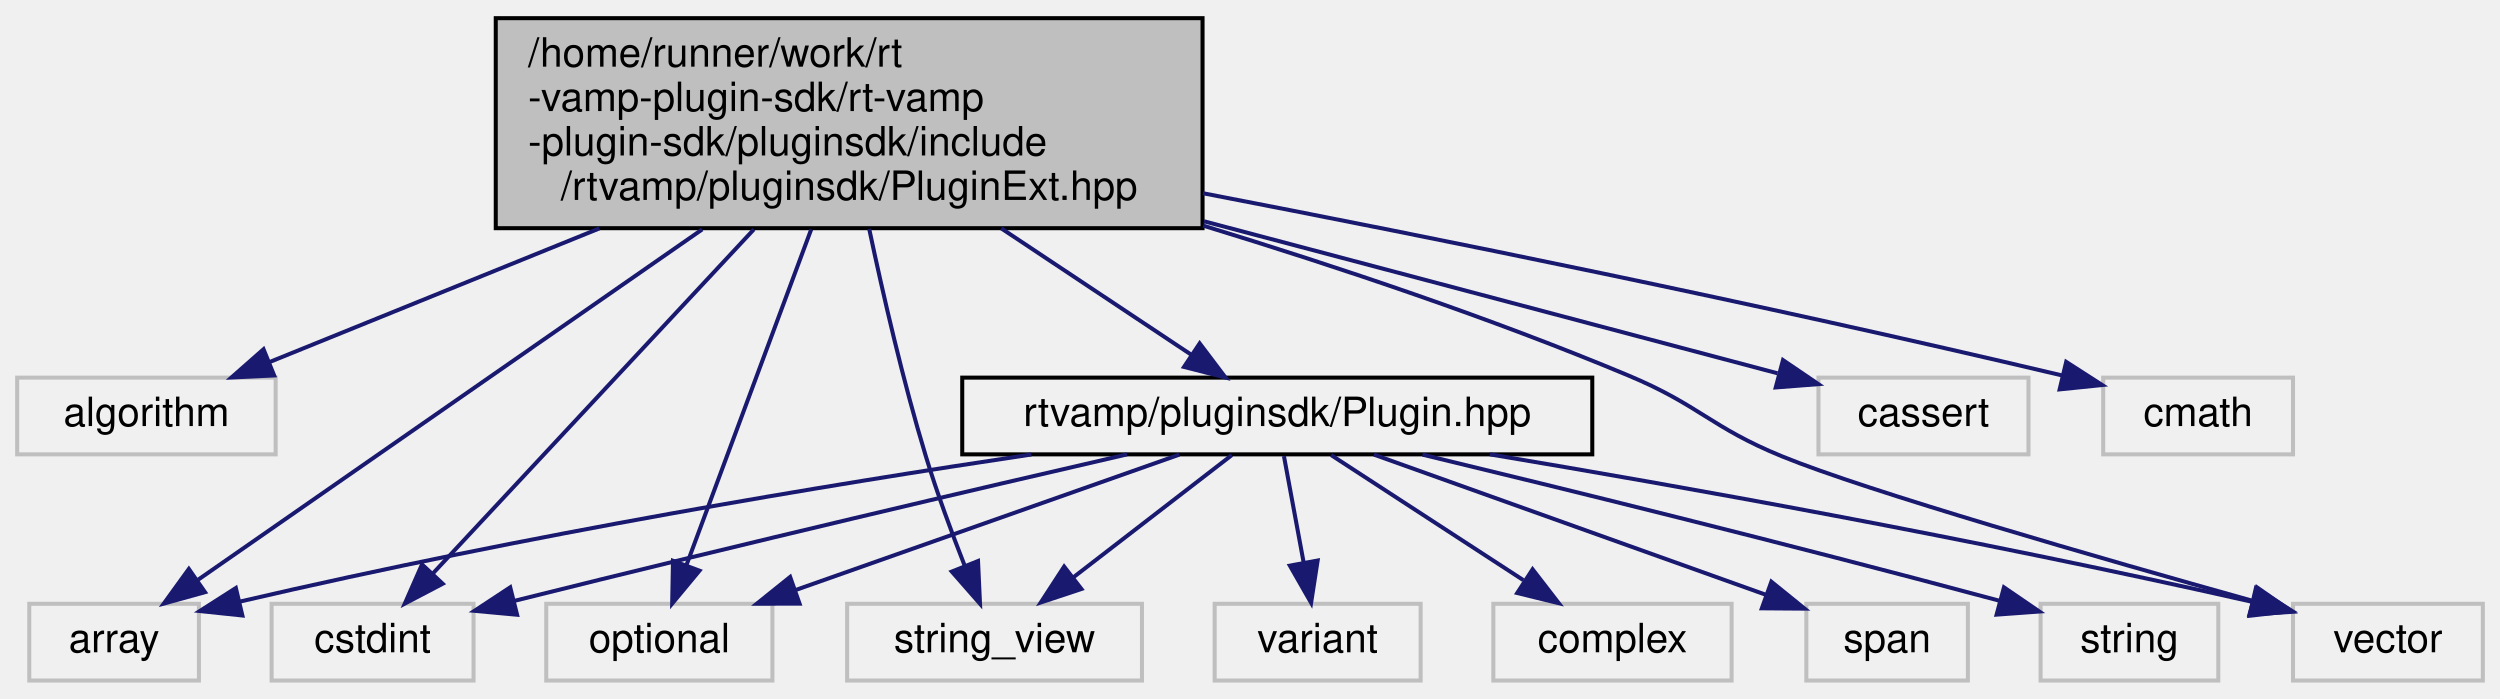
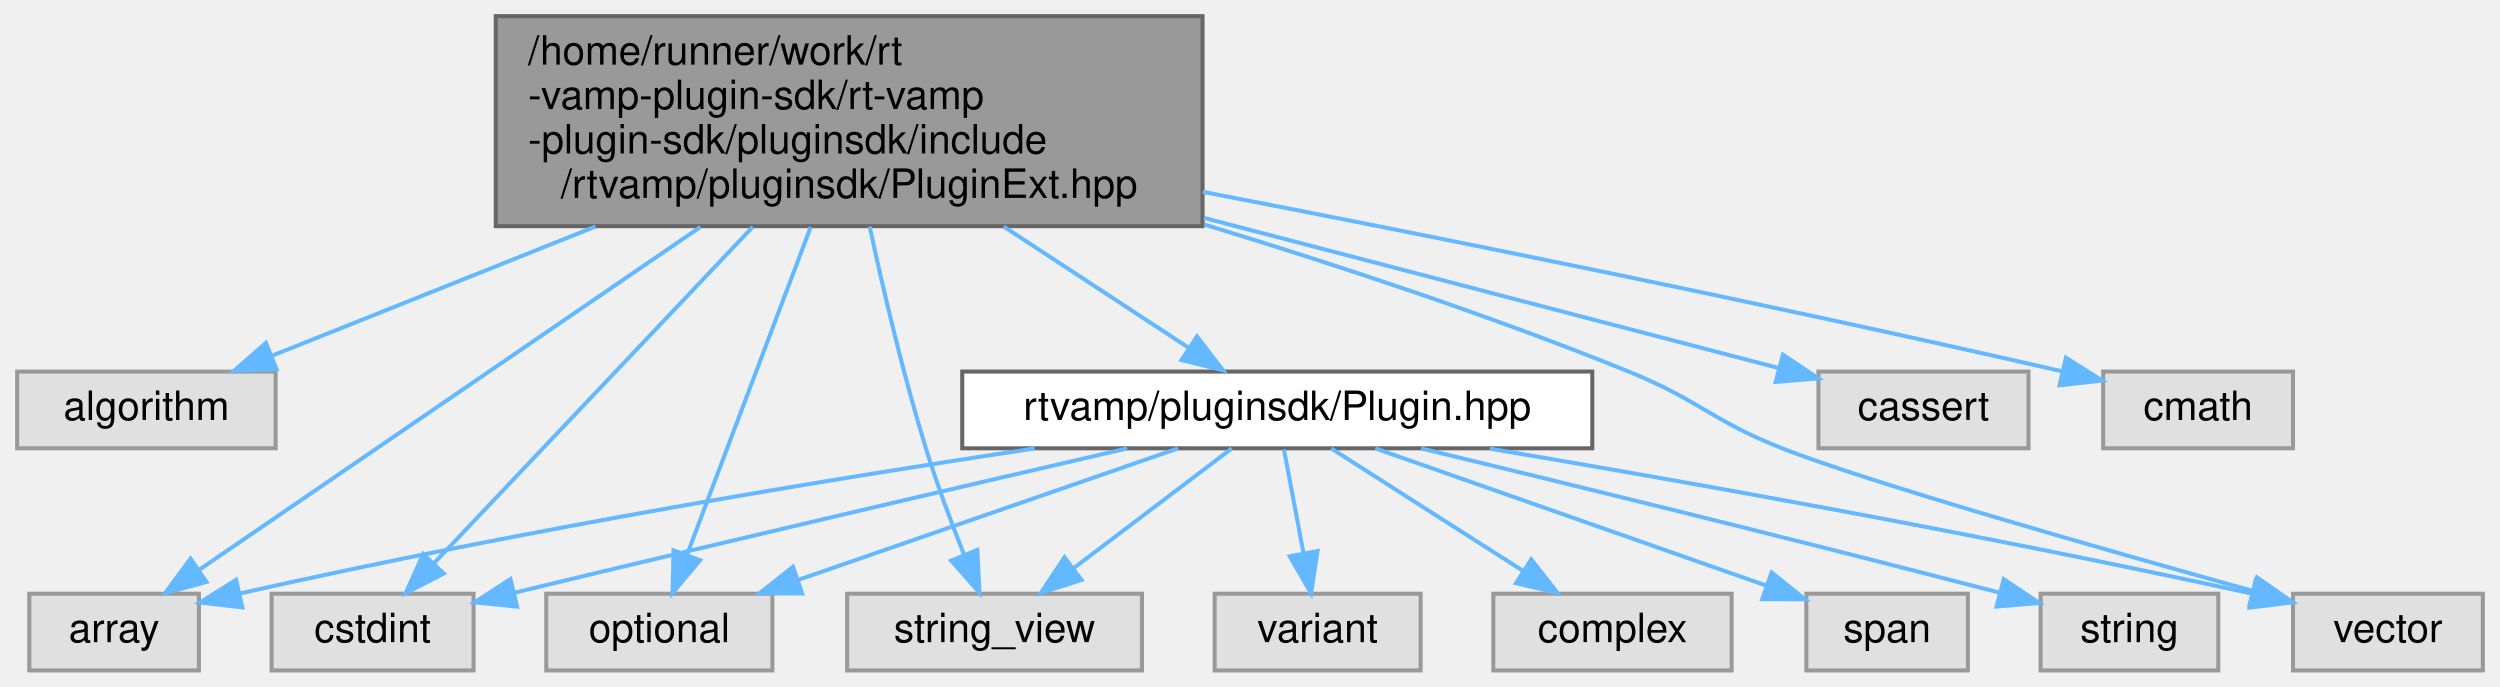
- <svg xmlns="http://www.w3.org/2000/svg" xmlns:xlink="http://www.w3.org/1999/xlink" width="619pt" height="173pt" viewBox="0.00 0.00 618.50 173.00">
-   <g id="graph0" class="graph" transform="scale(1 1) rotate(0) translate(4 169)">
-     <g id="node1" class="node">
-       <g id="a_node1">
-         <a xlink:title=" ">
-           <polygon fill="#bfbfbf" stroke="black" points="118.5,-112.5 118.5,-164.5 293.5,-164.5 293.5,-112.5 118.5,-112.5" />
-           <text text-anchor="start" x="126.5" y="-152.5" font-family="Helvetica,sans-Serif" font-size="10.00">/home/runner/work/rt</text>
-           <text text-anchor="start" x="126.5" y="-141.5" font-family="Helvetica,sans-Serif" font-size="10.00">-vamp-plugin-sdk/rt-vamp</text>
-           <text text-anchor="start" x="126.5" y="-130.5" font-family="Helvetica,sans-Serif" font-size="10.00">-plugin-sdk/pluginsdk/include</text>
-           <text text-anchor="middle" x="206" y="-119.5" font-family="Helvetica,sans-Serif" font-size="10.00">/rtvamp/pluginsdk/PluginExt.hpp</text>
-         </a>
-       </g>
-     </g>
-     <g id="node2" class="node">
-       <g id="a_node2">
-         <a xlink:title=" ">
-           <polygon fill="none" stroke="#bfbfbf" points="0,-56.5 0,-75.5 64,-75.5 64,-56.5 0,-56.5" />
-           <text text-anchor="middle" x="32" y="-63.5" font-family="Helvetica,sans-Serif" font-size="10.00">algorithm</text>
-         </a>
-       </g>
-     </g>
-     <g id="edge1" class="edge">
-       <path fill="none" stroke="midnightblue" d="M144.16,-112.45C116.43,-101.21 84.95,-88.45 62.42,-79.33" />
-       <polygon fill="midnightblue" stroke="midnightblue" points="63.63,-76.04 53.05,-75.53 61,-82.53 63.63,-76.04" />
-     </g>
-     <g id="node3" class="node">
-       <g id="a_node3">
-         <a xlink:title=" ">
-           <polygon fill="none" stroke="#bfbfbf" points="3,-0.5 3,-19.5 45,-19.5 45,-0.5 3,-0.5" />
-           <text text-anchor="middle" x="24" y="-7.5" font-family="Helvetica,sans-Serif" font-size="10.00">array</text>
-         </a>
-       </g>
-     </g>
-     <g id="edge2" class="edge">
-       <path fill="none" stroke="midnightblue" d="M169.61,-112.2C132.19,-86.2 75.23,-46.61 44.83,-25.48" />
-       <polygon fill="midnightblue" stroke="midnightblue" points="46.51,-22.38 36.3,-19.55 42.51,-28.13 46.51,-22.38" />
-     </g>
-     <g id="node4" class="node">
-       <g id="a_node4">
-         <a xlink:title=" ">
-           <polygon fill="none" stroke="#bfbfbf" points="446,-56.5 446,-75.5 498,-75.5 498,-56.5 446,-56.5" />
-           <text text-anchor="middle" x="472" y="-63.5" font-family="Helvetica,sans-Serif" font-size="10.00">cassert</text>
-         </a>
-       </g>
-     </g>
-     <g id="edge3" class="edge">
-       <path fill="none" stroke="midnightblue" d="M293.84,-114.22C342.18,-101.41 399.56,-86.2 435.87,-76.57" />
-       <polygon fill="midnightblue" stroke="midnightblue" points="437.22,-79.84 445.98,-73.89 435.42,-73.07 437.22,-79.84" />
-     </g>
-     <g id="node5" class="node">
-       <g id="a_node5">
-         <a xlink:title=" ">
-           <polygon fill="none" stroke="#bfbfbf" points="516.5,-56.5 516.5,-75.5 563.5,-75.5 563.5,-56.5 516.5,-56.5" />
-           <text text-anchor="middle" x="540" y="-63.5" font-family="Helvetica,sans-Serif" font-size="10.00">cmath</text>
-         </a>
-       </g>
-     </g>
-     <g id="edge4" class="edge">
-       <path fill="none" stroke="midnightblue" d="M293.59,-121.16C351.35,-110.01 428.86,-94.37 506.32,-76.04" />
-       <polygon fill="midnightblue" stroke="midnightblue" points="507.34,-79.4 516.25,-73.67 505.72,-72.59 507.34,-79.4" />
-     </g>
-     <g id="node6" class="node">
-       <g id="a_node6">
-         <a xlink:title=" ">
-           <polygon fill="none" stroke="#bfbfbf" points="63,-0.5 63,-19.5 113,-19.5 113,-0.5 63,-0.5" />
-           <text text-anchor="middle" x="88" y="-7.5" font-family="Helvetica,sans-Serif" font-size="10.00">cstdint</text>
-         </a>
-       </g>
-     </g>
-     <g id="edge5" class="edge">
-       <path fill="none" stroke="midnightblue" d="M182.4,-112.2C158.67,-86.76 122.8,-48.31 102.8,-26.87" />
-       <polygon fill="midnightblue" stroke="midnightblue" points="105.36,-24.47 95.98,-19.55 100.24,-29.25 105.36,-24.47" />
-     </g>
-     <g id="node7" class="node">
-       <g id="a_node7">
-         <a xlink:title=" ">
-           <polygon fill="none" stroke="#bfbfbf" points="131,-0.5 131,-19.5 187,-19.5 187,-0.5 131,-0.5" />
-           <text text-anchor="middle" x="159" y="-7.5" font-family="Helvetica,sans-Serif" font-size="10.00">optional</text>
-         </a>
-       </g>
-     </g>
-     <g id="edge6" class="edge">
-       <path fill="none" stroke="midnightblue" d="M196.6,-112.2C187.48,-87.66 173.86,-51 165.76,-29.2" />
-       <polygon fill="midnightblue" stroke="midnightblue" points="168.94,-27.7 162.18,-19.55 162.38,-30.14 168.94,-27.7" />
-     </g>
-     <g id="node8" class="node">
-       <g id="a_node8">
-         <a xlink:title=" ">
-           <polygon fill="none" stroke="#bfbfbf" points="205.5,-0.5 205.5,-19.5 278.5,-19.5 278.5,-0.5 205.5,-0.5" />
-           <text text-anchor="middle" x="242" y="-7.5" font-family="Helvetica,sans-Serif" font-size="10.00">string_view</text>
-         </a>
-       </g>
-     </g>
-     <g id="edge7" class="edge">
-       <path fill="none" stroke="midnightblue" d="M210.97,-112.3C214.4,-96.08 219.34,-74.63 225,-56 227.77,-46.9 231.44,-36.99 234.66,-28.79" />
-       <polygon fill="midnightblue" stroke="midnightblue" points="237.91,-30.09 238.4,-19.51 231.41,-27.48 237.91,-30.09" />
-     </g>
-     <g id="node9" class="node">
-       <g id="a_node9">
-         <a xlink:title=" ">
-           <polygon fill="none" stroke="#bfbfbf" points="563.5,-0.5 563.5,-19.5 610.5,-19.5 610.5,-0.5 563.5,-0.5" />
-           <text text-anchor="middle" x="587" y="-7.5" font-family="Helvetica,sans-Serif" font-size="10.00">vector</text>
-         </a>
-       </g>
-     </g>
-     <g id="edge8" class="edge">
-       <path fill="none" stroke="midnightblue" d="M293.64,-113.14C327.09,-102.92 365.26,-90.12 399,-76 416.6,-68.63 419.33,-63.22 437,-56 458.11,-47.37 515.95,-30.73 553.33,-20.28" />
-       <polygon fill="midnightblue" stroke="midnightblue" points="554.58,-23.57 563.28,-17.51 552.71,-16.82 554.58,-23.57" />
-     </g>
-     <g id="node10" class="node">
-       <g id="a_node10">
+ <svg xmlns="http://www.w3.org/2000/svg" xmlns:xlink="http://www.w3.org/1999/xlink" width="619pt" height="170pt" viewBox="0.00 0.00 618.50 170.00">
+   <g id="graph0" class="graph" transform="scale(1 1) rotate(0) translate(4 166)">
+     <g id="Node000001" class="node">
+       <g id="a_Node000001">
+         <a xlink:title=" ">
+           <polygon fill="#999999" stroke="#666666" points="293.5,-162 118.5,-162 118.5,-110 293.5,-110 293.5,-162" />
+           <text text-anchor="start" x="126.5" y="-150" font-family="Helvetica,sans-Serif" font-size="10.00">/home/runner/work/rt</text>
+           <text text-anchor="start" x="126.5" y="-139" font-family="Helvetica,sans-Serif" font-size="10.00">-vamp-plugin-sdk/rt-vamp</text>
+           <text text-anchor="start" x="126.5" y="-128" font-family="Helvetica,sans-Serif" font-size="10.00">-plugin-sdk/pluginsdk/include</text>
+           <text text-anchor="middle" x="206" y="-117" font-family="Helvetica,sans-Serif" font-size="10.00">/rtvamp/pluginsdk/PluginExt.hpp</text>
+         </a>
+       </g>
+     </g>
+     <g id="Node000002" class="node">
+       <g id="a_Node000002">
+         <a xlink:title=" ">
+           <polygon fill="#e0e0e0" stroke="#999999" points="64,-74 0,-74 0,-55 64,-55 64,-74" />
+           <text text-anchor="middle" x="32" y="-62" font-family="Helvetica,sans-Serif" font-size="10.00">algorithm</text>
+         </a>
+       </g>
+     </g>
+     <g id="edge1_Node000001_Node000002" class="edge">
+       <g id="a_edge1_Node000001_Node000002">
+         <a xlink:title=" ">
+           <path fill="none" stroke="#63b8ff" d="M143.18,-109.91C116,-99.05 85.4,-86.83 63.19,-77.96" />
+           <polygon fill="#63b8ff" stroke="#63b8ff" points="64.2,-74.59 53.62,-74.14 61.61,-81.1 64.2,-74.59" />
+         </a>
+       </g>
+     </g>
+     <g id="Node000003" class="node">
+       <g id="a_Node000003">
+         <a xlink:title=" ">
+           <polygon fill="#e0e0e0" stroke="#999999" points="45,-19 3,-19 3,0 45,0 45,-19" />
+           <text text-anchor="middle" x="24" y="-7" font-family="Helvetica,sans-Serif" font-size="10.00">array</text>
+         </a>
+       </g>
+     </g>
+     <g id="edge2_Node000001_Node000003" class="edge">
+       <g id="a_edge2_Node000001_Node000003">
+         <a xlink:title=" ">
+           <path fill="none" stroke="#63b8ff" d="M169.17,-109.81C131.89,-84.31 75.55,-45.76 45.18,-24.99" />
+           <polygon fill="#63b8ff" stroke="#63b8ff" points="46.87,-21.91 36.64,-19.15 42.92,-27.68 46.87,-21.91" />
+         </a>
+       </g>
+     </g>
+     <g id="Node000004" class="node">
+       <g id="a_Node000004">
+         <a xlink:title=" ">
+           <polygon fill="#e0e0e0" stroke="#999999" points="498,-74 446,-74 446,-55 498,-55 498,-74" />
+           <text text-anchor="middle" x="472" y="-62" font-family="Helvetica,sans-Serif" font-size="10.00">cassert</text>
+         </a>
+       </g>
+     </g>
+     <g id="edge3_Node000001_Node000004" class="edge">
+       <g id="a_edge3_Node000001_Node000004">
+         <a xlink:title=" ">
+           <path fill="none" stroke="#63b8ff" d="M293.84,-112.05C342.18,-99.42 399.56,-84.43 435.87,-74.94" />
+           <polygon fill="#63b8ff" stroke="#63b8ff" points="437.19,-78.21 445.98,-72.3 435.42,-71.44 437.19,-78.21" />
+         </a>
+       </g>
+     </g>
+     <g id="Node000005" class="node">
+       <g id="a_Node000005">
+         <a xlink:title=" ">
+           <polygon fill="#e0e0e0" stroke="#999999" points="563.5,-74 516.5,-74 516.5,-55 563.5,-55 563.5,-74" />
+           <text text-anchor="middle" x="540" y="-62" font-family="Helvetica,sans-Serif" font-size="10.00">cmath</text>
+         </a>
+       </g>
+     </g>
+     <g id="edge4_Node000001_Node000005" class="edge">
+       <g id="a_edge4_Node000001_Node000005">
+         <a xlink:title=" ">
+           <path fill="none" stroke="#63b8ff" d="M293.52,-118.51C351.25,-107.35 428.76,-91.8 506.3,-74.06" />
+           <polygon fill="#63b8ff" stroke="#63b8ff" points="507.28,-77.43 516.24,-71.78 505.71,-70.61 507.28,-77.43" />
+         </a>
+       </g>
+     </g>
+     <g id="Node000006" class="node">
+       <g id="a_Node000006">
+         <a xlink:title=" ">
+           <polygon fill="#e0e0e0" stroke="#999999" points="113,-19 63,-19 63,0 113,0 113,-19" />
+           <text text-anchor="middle" x="88" y="-7" font-family="Helvetica,sans-Serif" font-size="10.00">cstdint</text>
+         </a>
+       </g>
+     </g>
+     <g id="edge5_Node000001_Node000006" class="edge">
+       <g id="a_edge5_Node000001_Node000006">
+         <a xlink:title=" ">
+           <path fill="none" stroke="#63b8ff" d="M182.12,-109.81C158.58,-84.97 123.3,-47.75 103.3,-26.64" />
+           <polygon fill="#63b8ff" stroke="#63b8ff" points="105.62,-24 96.2,-19.15 100.54,-28.82 105.62,-24" />
+         </a>
+       </g>
+     </g>
+     <g id="Node000007" class="node">
+       <g id="a_Node000007">
+         <a xlink:title=" ">
+           <polygon fill="#e0e0e0" stroke="#999999" points="187,-19 131,-19 131,0 187,0 187,-19" />
+           <text text-anchor="middle" x="159" y="-7" font-family="Helvetica,sans-Serif" font-size="10.00">optional</text>
+         </a>
+       </g>
+     </g>
+     <g id="edge6_Node000001_Node000007" class="edge">
+       <g id="a_edge6_Node000001_Node000007">
+         <a xlink:title=" ">
+           <path fill="none" stroke="#63b8ff" d="M196.49,-109.81C187.4,-85.74 173.93,-50.04 165.85,-28.65" />
+           <polygon fill="#63b8ff" stroke="#63b8ff" points="169.07,-27.27 162.27,-19.15 162.52,-29.74 169.07,-27.27" />
+         </a>
+       </g>
+     </g>
+     <g id="Node000008" class="node">
+       <g id="a_Node000008">
+         <a xlink:title=" ">
+           <polygon fill="#e0e0e0" stroke="#999999" points="278.5,-19 205.5,-19 205.5,0 278.5,0 278.5,-19" />
+           <text text-anchor="middle" x="242" y="-7" font-family="Helvetica,sans-Serif" font-size="10.00">string_view</text>
+         </a>
+       </g>
+     </g>
+     <g id="edge7_Node000001_Node000008" class="edge">
+       <g id="a_edge7_Node000001_Node000008">
+         <a xlink:title=" ">
+           <path fill="none" stroke="#63b8ff" d="M211.07,-109.91C214.5,-94.03 219.41,-73.14 225,-55 227.71,-46.21 231.28,-36.65 234.44,-28.66" />
+           <polygon fill="#63b8ff" stroke="#63b8ff" points="237.74,-29.83 238.27,-19.25 231.26,-27.19 237.74,-29.83" />
+         </a>
+       </g>
+     </g>
+     <g id="Node000009" class="node">
+       <g id="a_Node000009">
+         <a xlink:title=" ">
+           <polygon fill="#e0e0e0" stroke="#999999" points="610.5,-19 563.5,-19 563.5,0 610.5,0 610.5,-19" />
+           <text text-anchor="middle" x="587" y="-7" font-family="Helvetica,sans-Serif" font-size="10.00">vector</text>
+         </a>
+       </g>
+     </g>
+     <g id="edge8_Node000001_Node000009" class="edge">
+       <g id="a_edge8_Node000001_Node000009">
+         <a xlink:title=" ">
+           <path fill="none" stroke="#63b8ff" d="M293.98,-110.39C327.29,-100.24 365.29,-87.66 399,-74 416.5,-66.91 419.44,-61.93 437,-55 458.19,-46.63 516,-30.13 553.36,-19.74" />
+           <polygon fill="#63b8ff" stroke="#63b8ff" points="554.6,-23.03 563.3,-16.98 552.73,-16.28 554.6,-23.03" />
+         </a>
+       </g>
+     </g>
+     <g id="Node000010" class="node">
+       <g id="a_Node000010">
        <a xlink:href="pluginsdk_2include_2rtvamp_2pluginsdk_2Plugin_8hpp.html" target="_top" xlink:title=" ">
-           <polygon fill="none" stroke="black" points="234,-56.5 234,-75.5 390,-75.5 390,-56.5 234,-56.5" />
-           <text text-anchor="middle" x="312" y="-63.5" font-family="Helvetica,sans-Serif" font-size="10.00">rtvamp/pluginsdk/Plugin.hpp</text>
-         </a>
-       </g>
-     </g>
-     <g id="edge9" class="edge">
-       <path fill="none" stroke="midnightblue" d="M243.67,-112.45C259.43,-101.96 277.17,-90.16 290.63,-81.22" />
-       <polygon fill="midnightblue" stroke="midnightblue" points="292.79,-83.98 299.18,-75.53 288.91,-78.15 292.79,-83.98" />
-     </g>
-     <g id="edge10" class="edge">
-       <path fill="none" stroke="midnightblue" d="M251.12,-56.47C200.83,-48.95 127.45,-36.88 54.98,-20.01" />
-       <polygon fill="midnightblue" stroke="midnightblue" points="55.76,-16.6 45.22,-17.71 54.15,-23.41 55.76,-16.6" />
-     </g>
-     <g id="edge12" class="edge">
-       <path fill="none" stroke="midnightblue" d="M274.79,-56.49C238.46,-48.12 181.36,-34.77 122.99,-20.2" />
-       <polygon fill="midnightblue" stroke="midnightblue" points="123.78,-16.79 113.23,-17.76 122.08,-23.58 123.78,-16.79" />
-     </g>
-     <g id="edge13" class="edge">
-       <path fill="none" stroke="midnightblue" d="M287.76,-56.44C262.13,-47.4 221.51,-33.06 192.76,-22.92" />
-       <polygon fill="midnightblue" stroke="midnightblue" points="193.72,-19.54 183.13,-19.52 191.39,-26.15 193.72,-19.54" />
-     </g>
-     <g id="edge16" class="edge">
-       <path fill="none" stroke="midnightblue" d="M300.75,-56.32C290.2,-48.18 274.2,-35.84 261.56,-26.09" />
-       <polygon fill="midnightblue" stroke="midnightblue" points="263.51,-23.17 253.45,-19.83 259.23,-28.71 263.51,-23.17" />
-     </g>
-     <g id="edge18" class="edge">
-       <path fill="none" stroke="midnightblue" d="M364.66,-56.5C411.64,-48.62 482.51,-36.02 553.28,-20.01" />
-       <polygon fill="midnightblue" stroke="midnightblue" points="554.3,-23.36 563.27,-17.72 552.74,-16.54 554.3,-23.36" />
-     </g>
-     <g id="node11" class="node">
-       <g id="a_node11">
-         <a xlink:title=" ">
-           <polygon fill="none" stroke="#bfbfbf" points="365.5,-0.5 365.5,-19.5 424.5,-19.5 424.5,-0.5 365.5,-0.5" />
-           <text text-anchor="middle" x="395" y="-7.5" font-family="Helvetica,sans-Serif" font-size="10.00">complex</text>
-         </a>
-       </g>
-     </g>
-     <g id="edge11" class="edge">
-       <path fill="none" stroke="midnightblue" d="M325.34,-56.32C338.16,-47.98 357.78,-35.21 372.94,-25.35" />
-       <polygon fill="midnightblue" stroke="midnightblue" points="375.22,-28.04 381.7,-19.65 371.41,-22.17 375.22,-28.04" />
-     </g>
-     <g id="node12" class="node">
-       <g id="a_node12">
-         <a xlink:title=" ">
-           <polygon fill="none" stroke="#bfbfbf" points="443,-0.5 443,-19.5 483,-19.5 483,-0.5 443,-0.5" />
-           <text text-anchor="middle" x="463" y="-7.5" font-family="Helvetica,sans-Serif" font-size="10.00">span</text>
-         </a>
-       </g>
-     </g>
-     <g id="edge14" class="edge">
-       <path fill="none" stroke="midnightblue" d="M335.93,-56.44C362.26,-47.03 404.63,-31.87 433.12,-21.68" />
-       <polygon fill="midnightblue" stroke="midnightblue" points="434.34,-24.97 442.58,-18.3 431.98,-18.38 434.34,-24.97" />
-     </g>
-     <g id="node13" class="node">
-       <g id="a_node13">
-         <a xlink:title=" ">
-           <polygon fill="none" stroke="#bfbfbf" points="501,-0.5 501,-19.5 545,-19.5 545,-0.5 501,-0.5" />
-           <text text-anchor="middle" x="523" y="-7.5" font-family="Helvetica,sans-Serif" font-size="10.00">string</text>
-         </a>
-       </g>
-     </g>
-     <g id="edge15" class="edge">
-       <path fill="none" stroke="midnightblue" d="M347.96,-56.43C382.31,-48.15 435.76,-35.03 490.76,-20.27" />
-       <polygon fill="midnightblue" stroke="midnightblue" points="491.93,-23.57 500.68,-17.59 490.11,-16.82 491.93,-23.57" />
-     </g>
-     <g id="node14" class="node">
-       <g id="a_node14">
-         <a xlink:title=" ">
-           <polygon fill="none" stroke="#bfbfbf" points="296.5,-0.5 296.5,-19.5 347.5,-19.5 347.5,-0.5 296.5,-0.5" />
-           <text text-anchor="middle" x="322" y="-7.5" font-family="Helvetica,sans-Serif" font-size="10.00">variant</text>
-         </a>
-       </g>
-     </g>
-     <g id="edge17" class="edge">
-       <path fill="none" stroke="midnightblue" d="M313.65,-56.08C314.98,-48.93 316.88,-38.64 318.54,-29.69" />
-       <polygon fill="midnightblue" stroke="midnightblue" points="322,-30.22 320.38,-19.75 315.12,-28.95 322,-30.22" />
+           <polygon fill="white" stroke="#666666" points="390,-74 234,-74 234,-55 390,-55 390,-74" />
+           <text text-anchor="middle" x="312" y="-62" font-family="Helvetica,sans-Serif" font-size="10.00">rtvamp/pluginsdk/Plugin.hpp</text>
+         </a>
+       </g>
+     </g>
+     <g id="edge9_Node000001_Node000010" class="edge">
+       <g id="a_edge9_Node000001_Node000010">
+         <a xlink:title=" ">
+           <path fill="none" stroke="#63b8ff" d="M244.27,-109.91C259.69,-99.8 276.91,-88.51 290.13,-79.84" />
+           <polygon fill="#63b8ff" stroke="#63b8ff" points="292.13,-82.71 298.58,-74.3 288.29,-76.86 292.13,-82.71" />
+         </a>
+       </g>
+     </g>
+     <g id="edge10_Node000010_Node000003" class="edge">
+       <g id="a_edge10_Node000010_Node000003">
+         <a xlink:title=" ">
+           <path fill="none" stroke="#63b8ff" d="M251.95,-54.98C201.69,-47.42 127.93,-35.38 55.04,-19.04" />
+           <polygon fill="#63b8ff" stroke="#63b8ff" points="55.76,-15.61 45.23,-16.82 54.21,-22.44 55.76,-15.61" />
+         </a>
+       </g>
+     </g>
+     <g id="edge12_Node000010_Node000006" class="edge">
+       <g id="a_edge12_Node000010_Node000006">
+         <a xlink:title=" ">
+           <path fill="none" stroke="#63b8ff" d="M274.83,-54.97C238.52,-46.59 181.43,-33.33 123.01,-19.22" />
+           <polygon fill="#63b8ff" stroke="#63b8ff" points="123.78,-15.8 113.24,-16.85 122.14,-22.61 123.78,-15.8" />
+         </a>
+       </g>
+     </g>
+     <g id="edge13_Node000010_Node000007" class="edge">
+       <g id="a_edge13_Node000010_Node000007">
+         <a xlink:title=" ">
+           <path fill="none" stroke="#63b8ff" d="M287.42,-54.98C261.95,-46.16 221.96,-32.31 193.37,-22.41" />
+           <polygon fill="#63b8ff" stroke="#63b8ff" points="194.37,-19.05 183.77,-19.08 192.08,-25.66 194.37,-19.05" />
+         </a>
+       </g>
+     </g>
+     <g id="edge16_Node000010_Node000008" class="edge">
+       <g id="a_edge16_Node000010_Node000008">
+         <a xlink:title=" ">
+           <path fill="none" stroke="#63b8ff" d="M300.75,-54.98C290.2,-47 274.2,-34.88 261.56,-25.31" />
+           <polygon fill="#63b8ff" stroke="#63b8ff" points="263.54,-22.42 253.45,-19.17 259.31,-28 263.54,-22.42" />
+         </a>
+       </g>
+     </g>
+     <g id="edge18_Node000010_Node000009" class="edge">
+       <g id="a_edge18_Node000010_Node000009">
+         <a xlink:title=" ">
+           <path fill="none" stroke="#63b8ff" d="M364.61,-54.92C411.57,-47.02 482.41,-34.49 553.26,-19.03" />
+           <polygon fill="#63b8ff" stroke="#63b8ff" points="554.24,-22.4 563.25,-16.83 552.74,-15.56 554.24,-22.4" />
+         </a>
+       </g>
+     </g>
+     <g id="Node000011" class="node">
+       <g id="a_Node000011">
+         <a xlink:title=" ">
+           <polygon fill="#e0e0e0" stroke="#999999" points="424.5,-19 365.5,-19 365.5,0 424.5,0 424.5,-19" />
+           <text text-anchor="middle" x="395" y="-7" font-family="Helvetica,sans-Serif" font-size="10.00">complex</text>
+         </a>
+       </g>
+     </g>
+     <g id="edge11_Node000010_Node000011" class="edge">
+       <g id="a_edge11_Node000010_Node000011">
+         <a xlink:title=" ">
+           <path fill="none" stroke="#63b8ff" d="M325.34,-54.98C338.09,-46.84 357.55,-34.41 372.67,-24.76" />
+           <polygon fill="#63b8ff" stroke="#63b8ff" points="374.88,-27.5 381.42,-19.17 371.11,-21.6 374.88,-27.5" />
+         </a>
+       </g>
+     </g>
+     <g id="Node000012" class="node">
+       <g id="a_Node000012">
+         <a xlink:title=" ">
+           <polygon fill="#e0e0e0" stroke="#999999" points="483,-19 443,-19 443,0 483,0 483,-19" />
+           <text text-anchor="middle" x="463" y="-7" font-family="Helvetica,sans-Serif" font-size="10.00">span</text>
+         </a>
+       </g>
+     </g>
+     <g id="edge14_Node000010_Node000012" class="edge">
+       <g id="a_edge14_Node000010_Node000012">
+         <a xlink:title=" ">
+           <path fill="none" stroke="#63b8ff" d="M336.26,-54.98C362.54,-45.76 404.52,-31.03 432.89,-21.07" />
+           <polygon fill="#63b8ff" stroke="#63b8ff" points="434.4,-24.25 442.67,-17.63 432.08,-17.64 434.4,-24.25" />
+         </a>
+       </g>
+     </g>
+     <g id="Node000013" class="node">
+       <g id="a_Node000013">
+         <a xlink:title=" ">
+           <polygon fill="#e0e0e0" stroke="#999999" points="545,-19 501,-19 501,0 545,0 545,-19" />
+           <text text-anchor="middle" x="523" y="-7" font-family="Helvetica,sans-Serif" font-size="10.00">string</text>
+         </a>
+       </g>
+     </g>
+     <g id="edge15_Node000010_Node000013" class="edge">
+       <g id="a_edge15_Node000010_Node000013">
+         <a xlink:title=" ">
+           <path fill="none" stroke="#63b8ff" d="M347.59,-54.98C381.89,-46.71 435.5,-33.62 490.71,-19.29" />
+           <polygon fill="#63b8ff" stroke="#63b8ff" points="491.87,-22.6 500.67,-16.7 490.11,-15.83 491.87,-22.6" />
+         </a>
+       </g>
+     </g>
+     <g id="Node000014" class="node">
+       <g id="a_Node000014">
+         <a xlink:title=" ">
+           <polygon fill="#e0e0e0" stroke="#999999" points="347.5,-19 296.5,-19 296.5,0 347.5,0 347.5,-19" />
+           <text text-anchor="middle" x="322" y="-7" font-family="Helvetica,sans-Serif" font-size="10.00">variant</text>
+         </a>
+       </g>
+     </g>
+     <g id="edge17_Node000010_Node000014" class="edge">
+       <g id="a_edge17_Node000010_Node000014">
+         <a xlink:title=" ">
+           <path fill="none" stroke="#63b8ff" d="M313.65,-54.75C314.96,-47.8 316.84,-37.85 318.48,-29.13" />
+           <polygon fill="#63b8ff" stroke="#63b8ff" points="321.96,-29.56 320.38,-19.09 315.09,-28.27 321.96,-29.56" />
+         </a>
+       </g>
    </g>
  </g>
</svg>
